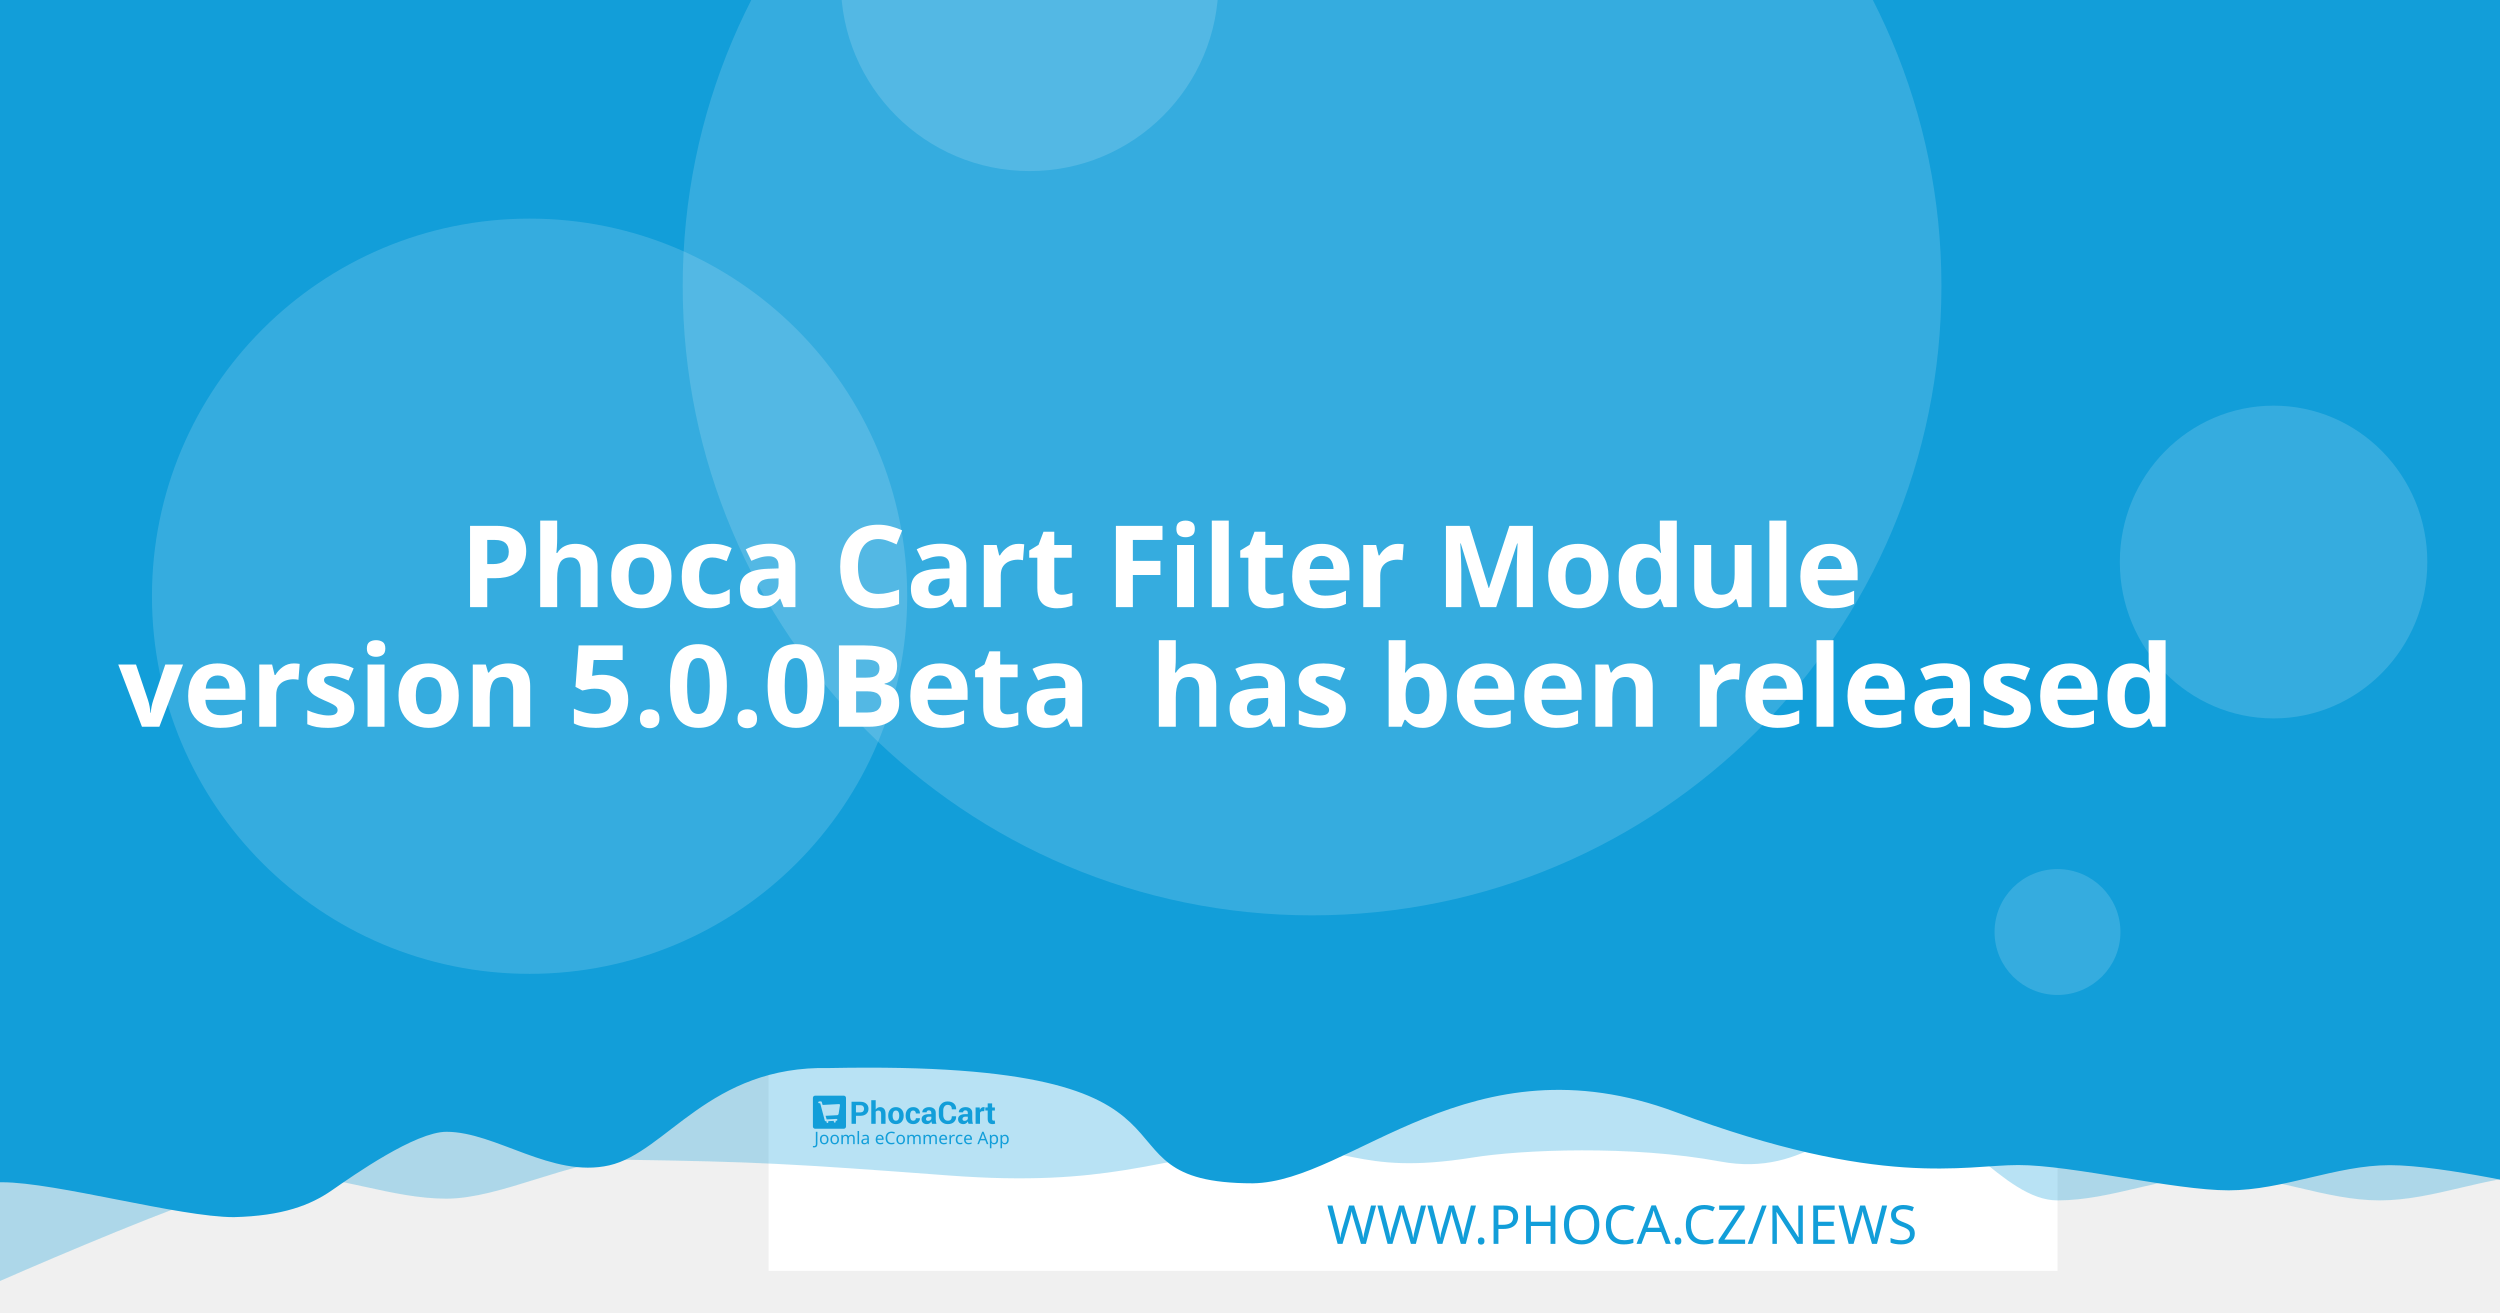
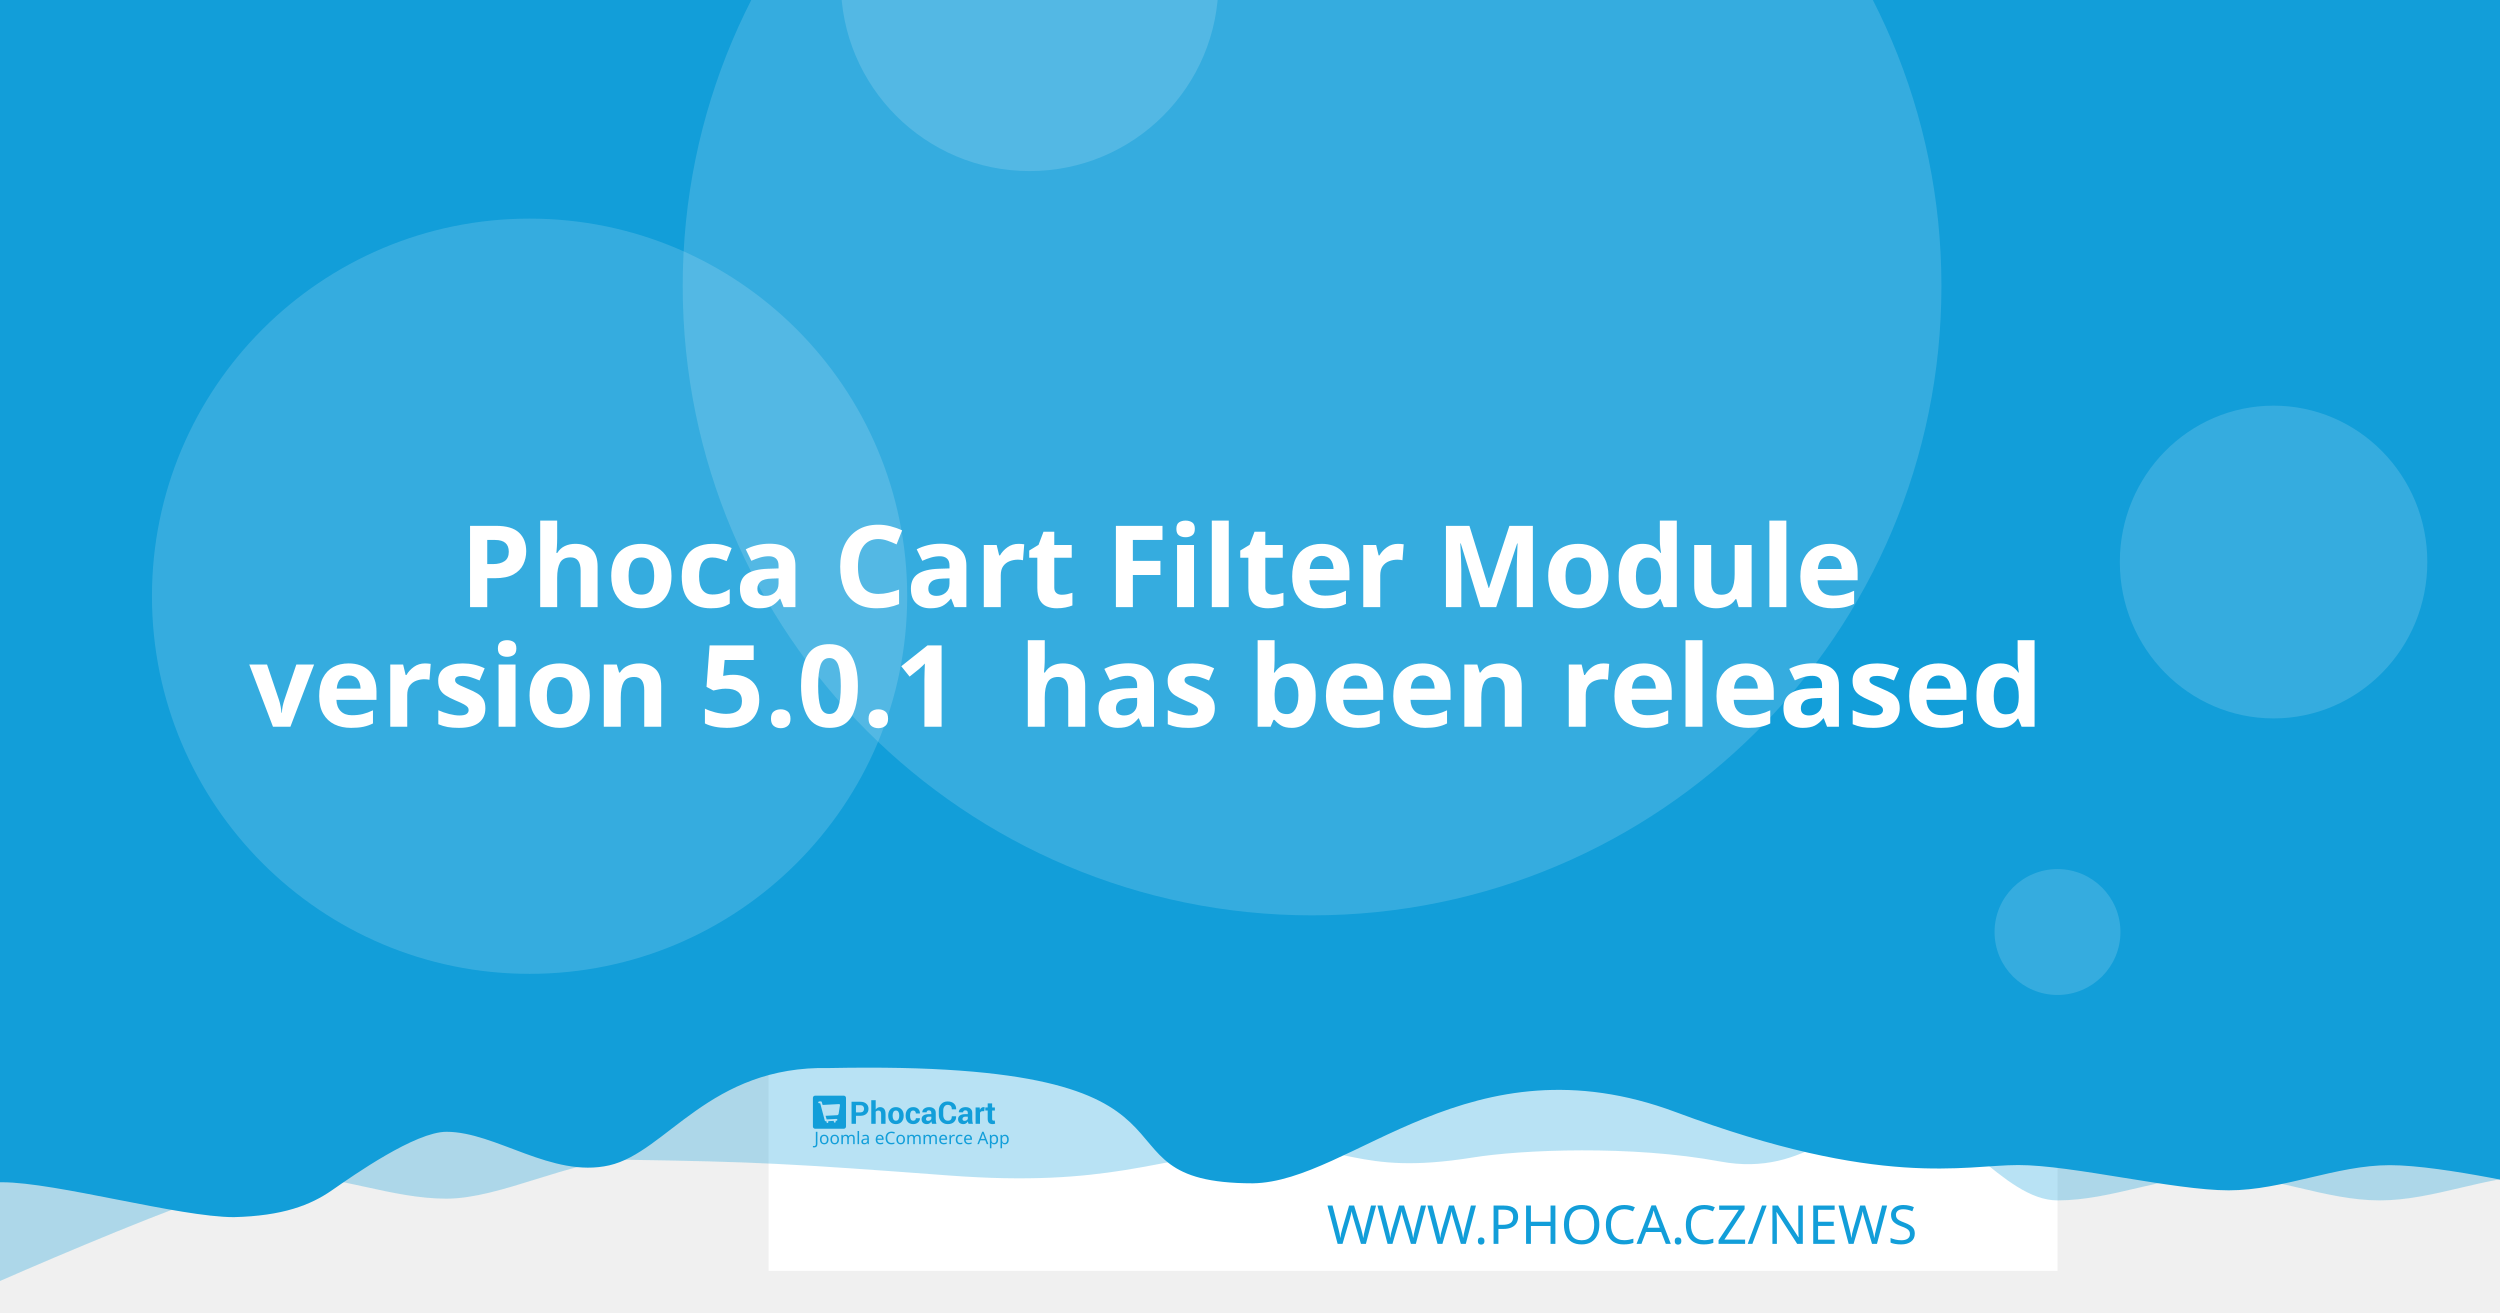
<svg xmlns="http://www.w3.org/2000/svg" width="1200" height="630" viewBox="0 0 1200 630" version="1.1" id="svg5">
  <defs id="defs2" />
  <g id="layer1">
    <path d="m 20.256,108.517 a 7.714,7.714 0 0 0 -7.714,7.714 v 97.981 a 7.714,7.714 0 0 0 7.714,7.714 h 97.976 a 7.714,7.714 0 0 0 7.714,-7.714 v -97.981 a 7.714,7.714 0 0 0 -7.714,-7.714 z m 19.435,19.56 c 0.714,-0.04 1.37,0.151 1.984,0.583 0.613,0.434 1.018,0.978 1.215,1.637 l 2.918,10.039 56.209,-2.948 c 1.002,-0.052 1.838,0.296 2.506,1.04 0.665,0.732 0.929,1.612 0.768,2.626 l -4.71,30.132 c -0.167,0.89 -0.688,1.809 -1.557,2.747 -0.869,0.95 -2.001,1.463 -3.38,1.537 l -39.707,2.079 3.671,12.389 33.562,-1.758 c 0.878,-0.049 1.633,0.215 2.28,0.783 0.632,0.583 0.971,1.312 1.019,2.19 0.046,0.878 -0.215,1.633 -0.783,2.28 -0.583,0.635 -1.312,0.974 -2.19,1.019 l -3.139,0.166 0.166,3.134 c 0.046,0.881 -0.215,1.638 -0.798,2.27 -0.571,0.647 -1.294,0.99 -2.174,1.034 -0.878,0.046 -1.635,-0.215 -2.27,-0.798 -0.647,-0.571 -0.984,-1.297 -1.03,-2.174 l -0.166,-3.134 -18.817,0.979 0.161,3.139 c 0.046,0.881 -0.212,1.638 -0.783,2.27 -0.583,0.647 -1.312,0.988 -2.19,1.034 -0.878,0.049 -1.633,-0.215 -2.28,-0.798 -0.635,-0.571 -0.974,-1.297 -1.019,-2.174 l -0.166,-3.139 -1.943,0.101 c -0.753,0.039 -1.441,-0.135 -2.079,-0.517 -0.623,-0.383 -1.068,-0.764 -1.341,-1.125 l -0.347,-0.613 -15.769,-59.624 -3.39,0.176 c -0.841,0.046 -1.586,-0.219 -2.245,-0.798 -0.659,-0.571 -1.009,-1.292 -1.055,-2.169 -0.046,-0.881 0.225,-1.635 0.824,-2.27 0.595,-0.647 1.308,-0.989 2.149,-1.034 z" style="fill:#ffffff;stroke-width:1.208;paint-order:stroke fill markers" id="path400" />
    <rect style="opacity:1;fill:#ffffff;stroke-width:6.042;stroke-linejoin:round;paint-order:stroke fill markers" id="rect723" width="618.676" height="618.676" x="368.924" y="-8.647" />
    <path id="rect4460" style="opacity:0.3;fill:#129ed9;fill-opacity:1;stroke-width:6.042;stroke-linejoin:round;paint-order:stroke fill markers" d="M 59.586,-3.814 H 1296.938 v 580.009 c 0,0 -51.556,-12.084 -77.334,-12.084 -25.778,0 -51.244,12.084 -77.335,12.084 -26.091,0 -51.556,-12.084 -77.334,-12.084 -25.778,0 -51.244,12.084 -77.335,12.084 -26.091,0 -50.615,-41.931 -76.393,-41.931 -25.778,0 -43.072,31.169 -85.504,23.256 -42.433,-7.913 -95.293,-5.729 -119.04,-1.869 -57.142,9.103 -59.508,-8.125 -105.573,-4.001 -46.065,4.124 -68.78,18.359 -145.373,12.602 -76.593,-5.757 -93.029,-6.595 -155.544,-7.578 -25.778,0 -59.826,18.693 -85.917,18.693 -26.091,0 -51.556,-11.254 -77.334,-11.254 -25.778,0 -172.338,66.428 -172.338,66.428 z" />
    <path id="rect4460-5" style="fill:#129ed9;fill-opacity:1;stroke-width:6.042;stroke-linejoin:round;paint-order:stroke fill markers" d="M -12.915,-8.647 H 1224.437 v 580.009 c 0,0 -51.556,-12.084 -77.334,-12.084 -25.778,0 -51.243,12.084 -77.334,12.084 -26.091,0 -75.228,-12.142 -101.006,-12.142 -25.778,0 -65.794,11.416 -164.408,-25.412 -98.613,-36.828 -155.373,33.433 -202.968,34.185 -85.545,-0.05 -3.558,-59.324 -203.248,-55.331 -57.687,-1.357 -78.127,40.433 -105.693,46.704 -27.566,6.271 -54.486,-16.105 -78.151,-16.105 -14.933,0 -44.462,20.77 -54.88,28.017 -10.418,7.247 -23.732,12.357 -47.124,12.95 -26.091,0 -85.565,-16.747 -111.343,-16.747 -25.778,0 -13.863,3.88 -13.863,3.88 z" />
    <circle style="opacity:0.15;fill:#ffffff;fill-opacity:1;stroke-width:6.042;stroke-linejoin:round;paint-order:stroke fill markers" id="path8376" cx="629.794" cy="137.279" r="302.088" />
    <text xml:space="preserve" style="font-style:normal;font-weight:normal;font-size:25.778px;line-height:1.25;font-family:sans-serif;fill:#129ed9;fill-opacity:1;stroke:none;stroke-width:1.208" x="953.817" y="597.071" id="text2910-3-7">
      <tspan id="tspan2908-6-5" x="953.817" y="597.071" style="font-style:normal;font-variant:normal;font-weight:300;font-stretch:normal;font-size:25.778px;font-family:Montserrat;-inkscape-font-specification:'Montserrat Light';text-align:end;text-anchor:end;fill:#129ed9;fill-opacity:1;stroke-width:1.208">WWW.PHOCA.CZ/NEWS</tspan>
    </text>
    <text xml:space="preserve" style="font-style:normal;font-variant:normal;font-weight:600;font-stretch:normal;font-size:54.666px;line-height:1.05;font-family:Rubik;-inkscape-font-specification:'Rubik Semi-Bold';fill:#ffffff;fill-opacity:1;stroke:none;stroke-width:1.577" x="600" y="234.034" id="text11252">
      <tspan x="600" y="234.034" id="tspan403" style="text-align:center;text-anchor:middle;stroke-width:1.577" />
      <tspan x="600" y="291.433" style="font-size:54.666px;text-align:center;text-anchor:middle;stroke-width:1.577" id="tspan444"> Phoca Cart Filter Module</tspan>
-       <tspan x="600" y="348.833" id="tspan2906" style="font-size:54.666px;text-align:center;text-anchor:middle;stroke-width:1.577">version 5.0.0Beta
+       <tspan x="600" y="348.833" id="tspan2906" style="font-size:54.666px;text-align:center;text-anchor:middle;stroke-width:1.577">version 5.0.1
 has been released</tspan>
      <tspan x="600" y="406.232" id="tspan1994" style="font-size:54.666px;stroke-width:1.577" />
    </text>
    <circle style="opacity:0.15;fill:#ffffff;fill-opacity:1;stroke-width:6.042;stroke-linejoin:round;paint-order:stroke fill markers" id="path8376-9" cx="254.196" cy="286.191" r="181.253" />
    <circle style="opacity:0.15;fill:#ffffff;fill-opacity:1;stroke-width:6.042;stroke-linejoin:round;paint-order:stroke fill markers" id="path8376-6" cx="494.235" cy="-8.506" r="90.626" />
    <ellipse style="opacity:0.15;fill:#ffffff;fill-opacity:1;stroke-width:7.442;stroke-linejoin:round;paint-order:stroke fill markers" id="path8376-6-2" cx="1091.315" cy="269.776" rx="73.793" ry="75.059" />
    <g id="g8950" transform="matrix(0.360172,0,0,0.360172,498.6223,396.4642)" style="fill:#129ed9;fill-opacity:1;stroke-width:3.355">
      <g id="g895" transform="translate(-301.0409,359.4151)" style="fill:#129ed9;fill-opacity:1;stroke-width:3.355">
        <g transform="matrix(1.3333,0,0,-1.3333,-75.59,850.15)" fill="#ffffff" image-rendering="optimizeQuality" id="g280" style="clip-rule:evenodd;fill:#129ed9;fill-opacity:1;stroke-width:8.934;shape-rendering:geometricPrecision">
          <path d="m 99.728,617.49 v -7.994 h -4.423 v 22.031 h 8.784 c 2.532,0 4.527,-0.646 5.979,-1.937 1.452,-1.291 2.181,-2.99 2.181,-5.097 0,-2.107 -0.729,-3.801 -2.181,-5.082 -1.452,-1.281 -3.446,-1.921 -5.979,-1.921 z m 0,3.408 h 4.361 c 1.23,0 2.165,0.336 2.801,1.002 0.635,0.671 0.951,1.523 0.951,2.561 0,1.059 -0.315,1.932 -0.946,2.623 -0.63,0.687 -1.566,1.033 -2.806,1.033 H 99.728 Z" id="path262" style="fill:#129ed9;fill-opacity:1;stroke-width:3.355" />
          <path d="m 119.45,623.79 c 0.517,0.749 1.147,1.327 1.891,1.746 0.749,0.418 1.576,0.63 2.485,0.63 1.705,0 3.043,-0.568 4.02,-1.704 0.971,-1.131 1.457,-2.887 1.457,-5.252 v -9.714 h -4.418 v 9.76 c 0,1.276 -0.227,2.174 -0.677,2.706 -0.445,0.532 -1.116,0.795 -2.005,0.795 -0.605,0 -1.137,-0.108 -1.602,-0.325 -0.465,-0.217 -0.847,-0.522 -1.152,-0.919 v -12.017 h -4.418 v 23.611 h 4.418 z" id="path264" style="fill:#129ed9;fill-opacity:1;stroke-width:3.355" />
          <path d="m 131.96,617.83 c 0,2.438 0.682,4.436 2.046,5.996 1.359,1.554 3.25,2.334 5.663,2.334 2.418,0 4.315,-0.774 5.689,-2.329 1.375,-1.549 2.062,-3.553 2.062,-6.001 v -0.32 c 0,-2.458 -0.687,-4.462 -2.051,-6.011 -1.369,-1.544 -3.261,-2.319 -5.674,-2.319 -2.418,0 -4.315,0.775 -5.684,2.319 -1.364,1.549 -2.051,3.553 -2.051,6.011 z m 4.408,-0.31 c 0,-1.487 0.264,-2.68 0.785,-3.584 0.527,-0.899 1.375,-1.348 2.542,-1.348 1.142,0 1.979,0.454 2.506,1.358 0.532,0.904 0.796,2.097 0.796,3.574 v 0.315 c 0,1.446 -0.269,2.629 -0.801,3.542 -0.537,0.914 -1.38,1.374 -2.527,1.374 -1.142,0 -1.979,-0.46 -2.506,-1.379 -0.532,-0.919 -0.796,-2.102 -0.796,-3.537 z" id="path266" style="fill:#129ed9;fill-opacity:1;stroke-width:3.355" />
          <path d="m 157.01,612.59 c 0.79,0 1.421,0.227 1.891,0.682 0.475,0.454 0.713,1.064 0.713,1.828 h 4.015 l 0.041,-0.093 c 0.041,-1.653 -0.579,-3.037 -1.871,-4.152 -1.287,-1.116 -2.883,-1.673 -4.79,-1.673 -2.439,0 -4.325,0.769 -5.648,2.314 -1.318,1.544 -1.979,3.522 -1.979,5.944 v 0.449 c 0,2.412 0.656,4.395 1.974,5.944 1.317,1.554 3.198,2.329 5.638,2.329 2.02,0 3.648,-0.573 4.883,-1.725 1.235,-1.151 1.835,-2.664 1.793,-4.539 l -0.031,-0.088 h -4.026 c 0,0.842 -0.233,1.544 -0.698,2.107 -0.46,0.558 -1.101,0.837 -1.922,0.837 -1.168,0 -1.995,-0.454 -2.475,-1.358 -0.476,-0.904 -0.718,-2.071 -0.718,-3.496 v -0.454 c 0,-1.456 0.243,-2.628 0.718,-3.522 0.48,-0.888 1.312,-1.332 2.491,-1.332" id="path268" style="fill:#129ed9;fill-opacity:1;stroke-width:3.355" />
          <path d="m 175.8,609.49 c -0.165,0.372 -0.305,0.764 -0.419,1.183 -0.119,0.413 -0.202,0.837 -0.248,1.27 -0.455,-0.8 -1.054,-1.456 -1.798,-1.978 -0.739,-0.521 -1.628,-0.785 -2.656,-0.785 -1.715,0 -3.038,0.439 -3.963,1.322 -0.93,0.883 -1.395,2.086 -1.395,3.604 0,1.606 0.62,2.845 1.855,3.729 1.235,0.883 3.038,1.322 5.41,1.322 h 2.47 v 1.301 c 0,0.785 -0.207,1.394 -0.62,1.828 -0.413,0.434 -1.023,0.651 -1.834,0.651 -0.713,0 -1.266,-0.175 -1.653,-0.522 -0.393,-0.346 -0.584,-0.826 -0.584,-1.446 l -4.268,0.016 -0.016,0.093 c -0.072,1.379 0.527,2.572 1.798,3.579 1.271,1.002 2.946,1.503 5.013,1.503 1.958,0 3.545,-0.496 4.769,-1.492 1.22,-0.992 1.829,-2.406 1.829,-4.24 v -6.76 c 0,-0.769 0.062,-1.492 0.176,-2.164 0.119,-0.676 0.299,-1.348 0.553,-2.014 z m -4.046,2.943 c 0.78,0 1.468,0.191 2.077,0.574 0.605,0.382 1.013,0.826 1.225,1.332 v 2.308 h -2.47 c -0.935,0 -1.648,-0.232 -2.134,-0.702 -0.481,-0.47 -0.724,-1.033 -0.724,-1.699 0,-0.542 0.181,-0.981 0.542,-1.312 0.367,-0.336 0.858,-0.501 1.483,-0.501" id="path270" style="fill:#129ed9;fill-opacity:1;stroke-width:3.355" />
          <path d="m 199.84,617.01 0.031,-0.088 c 0.041,-2.37 -0.682,-4.25 -2.17,-5.645 -1.488,-1.394 -3.555,-2.091 -6.201,-2.091 -2.656,0 -4.811,0.852 -6.464,2.556 -1.653,1.704 -2.486,3.894 -2.486,6.579 v 4.369 c 0,2.67 0.812,4.86 2.424,6.574 1.617,1.715 3.715,2.572 6.299,2.572 2.723,0 4.852,-0.697 6.386,-2.097 1.535,-1.399 2.284,-3.305 2.243,-5.717 l -0.031,-0.088 h -4.299 c 0,1.451 -0.346,2.561 -1.044,3.336 -0.698,0.769 -1.783,1.157 -3.255,1.157 -1.323,0 -2.372,-0.537 -3.147,-1.606 -0.78,-1.074 -1.168,-2.438 -1.168,-4.1 v -4.39 c 0,-1.683 0.408,-3.057 1.225,-4.131 0.822,-1.069 1.922,-1.606 3.317,-1.606 1.38,0 2.403,0.372 3.064,1.11 0.661,0.744 0.992,1.844 0.992,3.305 z" id="path272" style="fill:#129ed9;fill-opacity:1;stroke-width:3.355" />
          <path d="m 212.27,609.49 c -0.165,0.372 -0.305,0.764 -0.419,1.183 -0.119,0.413 -0.202,0.837 -0.248,1.27 -0.455,-0.8 -1.054,-1.456 -1.798,-1.978 -0.739,-0.521 -1.628,-0.785 -2.656,-0.785 -1.716,0 -3.038,0.439 -3.963,1.322 -0.93,0.883 -1.395,2.086 -1.395,3.604 0,1.606 0.62,2.845 1.855,3.729 1.235,0.883 3.039,1.322 5.41,1.322 h 2.47 v 1.301 c 0,0.785 -0.207,1.394 -0.62,1.828 -0.413,0.434 -1.023,0.651 -1.834,0.651 -0.713,0 -1.266,-0.175 -1.654,-0.522 -0.393,-0.346 -0.584,-0.826 -0.584,-1.446 l -4.268,0.016 -0.016,0.093 c -0.072,1.379 0.527,2.572 1.798,3.579 1.271,1.002 2.945,1.503 5.013,1.503 1.958,0 3.545,-0.496 4.769,-1.492 1.22,-0.992 1.829,-2.406 1.829,-4.24 v -6.76 c 0,-0.769 0.062,-1.492 0.176,-2.164 0.119,-0.676 0.3,-1.348 0.553,-2.014 z m -4.046,2.943 c 0.78,0 1.468,0.191 2.077,0.574 0.605,0.382 1.013,0.826 1.224,1.332 v 2.308 h -2.47 c -0.935,0 -1.649,-0.232 -2.134,-0.702 -0.481,-0.47 -0.723,-1.033 -0.723,-1.699 0,-0.542 0.181,-0.981 0.542,-1.312 0.367,-0.336 0.858,-0.501 1.483,-0.501" id="path274" style="fill:#129ed9;fill-opacity:1;stroke-width:3.355" />
          <path d="m 227.92,622.06 -1.617,0.046 c -0.656,0 -1.199,-0.134 -1.623,-0.408 -0.423,-0.274 -0.744,-0.656 -0.966,-1.152 v -11.052 h -4.408 v 16.36 h 4.103 l 0.196,-2.422 c 0.382,0.857 0.883,1.528 1.494,2.009 0.61,0.48 1.312,0.723 2.108,0.723 0.223,0 0.429,-0.015 0.615,-0.052 0.186,-0.036 0.377,-0.077 0.568,-0.129 z" id="path276" style="fill:#129ed9;fill-opacity:1;stroke-width:3.355" />
          <path d="m 235.83,629.86 v -4.007 h 2.754 v -3.099 H 235.83 v -8.33 c 0,-0.635 0.129,-1.09 0.393,-1.363 0.263,-0.274 0.615,-0.408 1.059,-0.408 0.232,0 0.434,0.01 0.599,0.036 0.166,0.026 0.362,0.072 0.579,0.129 l 0.383,-3.181 c -0.445,-0.155 -0.878,-0.268 -1.302,-0.341 -0.424,-0.078 -0.884,-0.114 -1.38,-0.114 -1.524,0 -2.697,0.418 -3.519,1.255 -0.822,0.837 -1.235,2.159 -1.235,3.977 v 8.34 h -2.392 v 3.099 h 2.392 v 4.007 z" id="path278" style="fill:#129ed9;fill-opacity:1;stroke-width:3.355" />
        </g>
        <g fill="#ffffff" fill-rule="evenodd" image-rendering="optimizeQuality" stroke-width="1.934" aria-label="Joomla eCommerce App" id="g318" style="clip-rule:evenodd;fill:#129ed9;fill-opacity:1;shape-rendering:geometricPrecision">
          <path d="M 1.704,69 Q 1.151,69 0.736,68.908 0.321,68.839 -0.002,68.7 v -1.752 q 0.369,0.092 0.784,0.161 0.415,0.069 0.876,0.069 0.576,0 1.083,-0.231 0.53,-0.231 0.853,-0.807 0.323,-0.576 0.323,-1.614 v -16.368 h 2.075 v 16.206 q 0,2.374 -1.176,3.504 -1.176,1.13 -3.112,1.13 z" id="path282" style="fill:#129ed9;fill-opacity:1;stroke-width:1.934" />
          <path d="m 20.792,58.419 q 0,3.066 -1.568,4.749 -1.545,1.683 -4.196,1.683 -1.637,0 -2.928,-0.738 -1.268,-0.761 -2.006,-2.19 -0.738,-1.452 -0.738,-3.504 0,-3.066 1.545,-4.726 1.545,-1.66 4.196,-1.66 1.683,0 2.951,0.761 1.291,0.738 2.006,2.167 0.738,1.406 0.738,3.458 z m -9.336,0 q 0,2.19 0.853,3.481 0.876,1.268 2.766,1.268 1.867,0 2.743,-1.268 0.876,-1.291 0.876,-3.481 0,-2.19 -0.876,-3.435 -0.876,-1.245 -2.766,-1.245 -1.89,0 -2.743,1.245 -0.853,1.245 -0.853,3.435 z" id="path284" style="fill:#129ed9;fill-opacity:1;stroke-width:1.934" />
          <path d="m 34.739,58.419 q 0,3.066 -1.568,4.749 -1.545,1.683 -4.196,1.683 -1.637,0 -2.928,-0.738 -1.268,-0.761 -2.006,-2.19 -0.738,-1.452 -0.738,-3.504 0,-3.066 1.545,-4.726 1.545,-1.66 4.196,-1.66 1.683,0 2.951,0.761 1.291,0.738 2.006,2.167 0.738,1.406 0.738,3.458 z m -9.336,0 q 0,2.19 0.853,3.481 0.876,1.268 2.766,1.268 1.867,0 2.743,-1.268 0.876,-1.291 0.876,-3.481 0,-2.19 -0.876,-3.435 -0.876,-1.245 -2.766,-1.245 -1.89,0 -2.743,1.245 -0.853,1.245 -0.853,3.435 z" id="path286" style="fill:#129ed9;fill-opacity:1;stroke-width:1.934" />
          <path d="m 51.499,52.033 q 2.098,0 3.135,1.083 1.037,1.06 1.037,3.458 V 64.62 H 53.666 v -7.953 q 0,-2.928 -2.513,-2.928 -1.798,0 -2.582,1.037 -0.761,1.037 -0.761,3.02 V 64.62 h -2.006 v -7.953 q 0,-2.928 -2.536,-2.928 -1.867,0 -2.582,1.153 -0.715,1.153 -0.715,3.32 v 6.409 h -2.029 v -12.356 h 1.637 l 0.3,1.683 h 0.115 q 0.576,-0.968 1.545,-1.429 0.991,-0.484 2.098,-0.484 2.905,0 3.781,2.075 h 0.115 q 0.622,-1.06 1.683,-1.568 1.083,-0.507 2.282,-0.507 z" id="path288" style="fill:#129ed9;fill-opacity:1;stroke-width:1.934" />
          <path d="M 61.527,64.62 H 59.498 V 47.1 h 2.029 z" id="path290" style="fill:#129ed9;fill-opacity:1;stroke-width:1.934" />
          <path d="m 70.126,52.056 q 2.259,0 3.343,0.991 1.083,0.991 1.083,3.158 v 8.414 h -1.475 l -0.392,-1.752 h -0.092 q -0.807,1.014 -1.706,1.498 -0.876,0.484 -2.444,0.484 -1.683,0 -2.789,-0.876 -1.107,-0.899 -1.107,-2.789 0,-1.844 1.452,-2.836 1.452,-1.014 4.472,-1.107 l 2.098,-0.069 v -0.738 q 0,-1.545 -0.669,-2.144 -0.669,-0.599 -1.89,-0.599 -0.968,0 -1.844,0.3 -0.876,0.277 -1.637,0.645 l -0.622,-1.522 q 0.807,-0.438 1.913,-0.738 1.107,-0.323 2.305,-0.323 z m 0.599,6.593 q -2.305,0.092 -3.204,0.738 -0.876,0.645 -0.876,1.821 0,1.037 0.622,1.522 0.645,0.484 1.637,0.484 1.568,0 2.605,-0.853 1.037,-0.876 1.037,-2.674 v -1.107 z" id="path292" style="fill:#129ed9;fill-opacity:1;stroke-width:1.934" />
          <path d="m 89.144,52.033 q 1.591,0 2.72,0.692 1.153,0.692 1.752,1.96 0.622,1.245 0.622,2.928 v 1.222 h -8.46 q 0.046,2.098 1.06,3.204 1.037,1.083 2.882,1.083 1.176,0 2.075,-0.207 0.922,-0.231 1.89,-0.645 v 1.775 q -0.945,0.415 -1.867,0.599 -0.922,0.207 -2.19,0.207 -1.752,0 -3.112,-0.715 -1.337,-0.715 -2.098,-2.121 -0.738,-1.429 -0.738,-3.481 0,-2.029 0.669,-3.481 0.692,-1.452 1.913,-2.236 1.245,-0.784 2.882,-0.784 z m -0.023,1.66 q -1.452,0 -2.305,0.945 -0.83,0.922 -0.991,2.582 h 6.293 q -0.023,-1.568 -0.738,-2.536 -0.715,-0.991 -2.259,-0.991 z" id="path294" style="fill:#129ed9;fill-opacity:1;stroke-width:1.934" />
          <path d="m 104.71,49.751 q -2.651,0 -4.173,1.775 -1.522,1.775 -1.522,4.864 0,3.066 1.406,4.864 1.429,1.775 4.265,1.775 1.083,0 2.052,-0.184 0.968,-0.184 1.89,-0.461 v 1.798 q -0.922,0.346 -1.913,0.507 -0.968,0.161 -2.328,0.161 -2.513,0 -4.196,-1.037 -1.683,-1.037 -2.536,-2.951 -0.83,-1.913 -0.83,-4.495 0,-2.49 0.899,-4.38 0.922,-1.913 2.697,-2.974 1.775,-1.083 4.311,-1.083 2.605,0 4.541,0.968 l -0.83,1.752 q -0.761,-0.346 -1.706,-0.622 -0.922,-0.277 -2.029,-0.277 z" id="path296" style="fill:#129ed9;fill-opacity:1;stroke-width:1.934" />
          <path d="m 122.69,58.419 q 0,3.066 -1.568,4.749 -1.545,1.683 -4.196,1.683 -1.637,0 -2.928,-0.738 -1.268,-0.761 -2.006,-2.19 -0.738,-1.452 -0.738,-3.504 0,-3.066 1.545,-4.726 1.545,-1.66 4.196,-1.66 1.683,0 2.951,0.761 1.291,0.738 2.006,2.167 0.738,1.406 0.738,3.458 z m -9.336,0 q 0,2.19 0.853,3.481 0.876,1.268 2.766,1.268 1.867,0 2.743,-1.268 0.876,-1.291 0.876,-3.481 0,-2.19 -0.876,-3.435 -0.876,-1.245 -2.766,-1.245 -1.89,0 -2.743,1.245 -0.853,1.245 -0.853,3.435 z" id="path298" style="fill:#129ed9;fill-opacity:1;stroke-width:1.934" />
          <path d="m 139.45,52.033 q 2.098,0 3.135,1.083 1.037,1.06 1.037,3.458 V 64.62 h -2.006 v -7.953 q 0,-2.928 -2.513,-2.928 -1.798,0 -2.582,1.037 -0.761,1.037 -0.761,3.02 V 64.62 h -2.006 v -7.953 q 0,-2.928 -2.536,-2.928 -1.867,0 -2.582,1.153 -0.715,1.153 -0.715,3.32 v 6.409 h -2.029 v -12.356 h 1.637 l 0.3,1.683 h 0.115 q 0.576,-0.968 1.545,-1.429 0.991,-0.484 2.098,-0.484 2.905,0 3.781,2.075 h 0.115 q 0.622,-1.06 1.683,-1.568 1.083,-0.507 2.282,-0.507 z" id="path300" style="fill:#129ed9;fill-opacity:1;stroke-width:1.934" />
          <path d="m 161,52.033 q 2.098,0 3.135,1.083 1.037,1.06 1.037,3.458 V 64.62 h -2.006 v -7.953 q 0,-2.928 -2.513,-2.928 -1.798,0 -2.582,1.037 -0.761,1.037 -0.761,3.02 V 64.62 h -2.006 v -7.953 q 0,-2.928 -2.536,-2.928 -1.867,0 -2.582,1.153 -0.715,1.153 -0.715,3.32 v 6.409 h -2.029 v -12.356 h 1.637 l 0.3,1.683 h 0.115 q 0.576,-0.968 1.545,-1.429 0.991,-0.484 2.098,-0.484 2.905,0 3.781,2.075 h 0.115 q 0.622,-1.06 1.683,-1.568 1.083,-0.507 2.282,-0.507 z" id="path302" style="fill:#129ed9;fill-opacity:1;stroke-width:1.934" />
          <path d="m 173.77,52.033 q 1.591,0 2.72,0.692 1.153,0.692 1.752,1.96 0.622,1.245 0.622,2.928 v 1.222 h -8.46 q 0.046,2.098 1.06,3.204 1.037,1.083 2.882,1.083 1.176,0 2.075,-0.207 0.922,-0.231 1.89,-0.645 v 1.775 q -0.945,0.415 -1.867,0.599 -0.922,0.207 -2.19,0.207 -1.752,0 -3.112,-0.715 -1.337,-0.715 -2.098,-2.121 -0.738,-1.429 -0.738,-3.481 0,-2.029 0.669,-3.481 0.692,-1.452 1.913,-2.236 1.245,-0.784 2.882,-0.784 z m -0.023,1.66 q -1.452,0 -2.305,0.945 -0.83,0.922 -0.991,2.582 h 6.293 q -0.023,-1.568 -0.738,-2.536 -0.715,-0.991 -2.259,-0.991 z" id="path304" style="fill:#129ed9;fill-opacity:1;stroke-width:1.934" />
          <path d="m 187.76,52.033 q 0.346,0 0.738,0.046 0.415,0.023 0.715,0.092 l -0.254,1.867 q -0.3,-0.069 -0.669,-0.115 -0.346,-0.046 -0.669,-0.046 -0.945,0 -1.775,0.53 -0.83,0.507 -1.337,1.452 -0.484,0.922 -0.484,2.167 v 6.593 h -2.029 v -12.356 h 1.66 l 0.231,2.259 h 0.092 q 0.599,-1.014 1.545,-1.752 0.945,-0.738 2.236,-0.738 z" id="path306" style="fill:#129ed9;fill-opacity:1;stroke-width:1.934" />
          <path d="m 196.02,64.851 q -1.637,0 -2.928,-0.669 -1.268,-0.669 -2.006,-2.075 -0.715,-1.406 -0.715,-3.596 0,-2.282 0.761,-3.712 0.761,-1.429 2.052,-2.098 1.314,-0.669 2.974,-0.669 0.945,0 1.821,0.207 0.876,0.184 1.429,0.461 l -0.622,1.683 q -0.553,-0.207 -1.291,-0.392 -0.738,-0.184 -1.383,-0.184 -3.642,0 -3.642,4.68 0,2.236 0.876,3.435 0.899,1.176 2.651,1.176 1.014,0 1.775,-0.207 0.784,-0.207 1.429,-0.507 v 1.798 q -0.622,0.323 -1.383,0.484 -0.738,0.184 -1.798,0.184 z" id="path308" style="fill:#129ed9;fill-opacity:1;stroke-width:1.934" />
          <path d="m 206.9,52.033 q 1.591,0 2.72,0.692 1.153,0.692 1.752,1.96 0.622,1.245 0.622,2.928 v 1.222 h -8.46 q 0.046,2.098 1.06,3.204 1.037,1.083 2.882,1.083 1.176,0 2.075,-0.207 0.922,-0.231 1.89,-0.645 v 1.775 q -0.945,0.415 -1.867,0.599 -0.922,0.207 -2.19,0.207 -1.752,0 -3.112,-0.715 -1.337,-0.715 -2.098,-2.121 -0.738,-1.429 -0.738,-3.481 0,-2.029 0.669,-3.481 0.692,-1.452 1.913,-2.236 1.245,-0.784 2.882,-0.784 z m -0.023,1.66 q -1.452,0 -2.305,0.945 -0.83,0.922 -0.991,2.582 h 6.293 q -0.023,-1.568 -0.738,-2.536 -0.715,-0.991 -2.259,-0.991 z" id="path310" style="fill:#129ed9;fill-opacity:1;stroke-width:1.934" />
          <path d="m 231.73,64.62 -1.983,-5.095 h -6.524 l -1.96,5.095 h -2.098 l 6.432,-16.529 h 1.867 l 6.409,16.529 z m -4.449,-11.918 q -0.069,-0.184 -0.231,-0.669 -0.161,-0.484 -0.323,-0.991 -0.138,-0.53 -0.231,-0.807 -0.161,0.715 -0.369,1.406 -0.207,0.669 -0.346,1.06 l -1.867,4.979 h 5.21 z" id="path312" style="fill:#129ed9;fill-opacity:1;stroke-width:1.934" />
          <path d="m 241.73,52.033 q 2.282,0 3.665,1.591 1.406,1.591 1.406,4.795 0,3.158 -1.406,4.795 -1.383,1.637 -3.688,1.637 -1.429,0 -2.374,-0.53 -0.922,-0.553 -1.452,-1.268 h -0.138 q 0.046,0.392 0.092,0.991 0.046,0.599 0.046,1.037 v 5.072 h -2.029 v -17.889 h 1.66 l 0.277,1.683 h 0.092 q 0.553,-0.807 1.452,-1.36 0.899,-0.553 2.397,-0.553 z m -0.369,1.706 q -1.89,0 -2.674,1.06 -0.761,1.06 -0.807,3.227 v 0.392 q 0,2.282 0.738,3.527 0.761,1.222 2.789,1.222 1.13,0 1.844,-0.622 0.738,-0.622 1.083,-1.683 0.369,-1.083 0.369,-2.467 0,-2.121 -0.83,-3.389 -0.807,-1.268 -2.513,-1.268 z" id="path314" style="fill:#129ed9;fill-opacity:1;stroke-width:1.934" />
          <path d="m 255.91,52.033 q 2.282,0 3.665,1.591 1.406,1.591 1.406,4.795 0,3.158 -1.406,4.795 -1.383,1.637 -3.688,1.637 -1.429,0 -2.374,-0.53 -0.922,-0.553 -1.452,-1.268 h -0.138 q 0.046,0.392 0.092,0.991 0.046,0.599 0.046,1.037 v 5.072 h -2.029 v -17.889 h 1.66 l 0.277,1.683 h 0.092 q 0.553,-0.807 1.452,-1.36 0.899,-0.553 2.397,-0.553 z m -0.369,1.706 q -1.89,0 -2.674,1.06 -0.761,1.06 -0.807,3.227 v 0.392 q 0,2.282 0.738,3.527 0.761,1.222 2.789,1.222 1.13,0 1.844,-0.622 0.738,-0.622 1.083,-1.683 0.369,-1.083 0.369,-2.467 0,-2.121 -0.83,-3.389 -0.807,-1.268 -2.513,-1.268 z" id="path316" style="fill:#129ed9;fill-opacity:1;stroke-width:1.934" />
        </g>
        <path d="M 3,0 A 3,3 0 0 0 0,3 v 38.107 a 3,3 0 0 0 3,3 h 38.105 a 3,3 0 0 0 3,-3 V 3 a 3,3 0 0 0 -3,-3 z m 7.559,7.607 c 0.278,-0.015 0.533,0.059 0.771,0.227 0.239,0.169 0.396,0.38 0.473,0.637 l 1.135,3.904 21.861,-1.147 c 0.39,-0.02 0.715,0.115 0.975,0.404 0.259,0.285 0.361,0.627 0.299,1.022 l -1.832,11.719 c -0.065,0.346 -0.268,0.703 -0.605,1.068 -0.338,0.37 -0.778,0.569 -1.315,0.598 l -15.443,0.809 1.428,4.818 13.053,-0.684 c 0.341,-0.019 0.635,0.084 0.887,0.305 0.246,0.227 0.378,0.51 0.396,0.852 0.018,0.341 -0.084,0.635 -0.305,0.887 -0.227,0.247 -0.51,0.379 -0.852,0.396 l -1.221,0.064 0.064,1.219 c 0.018,0.343 -0.084,0.637 -0.311,0.883 -0.222,0.252 -0.503,0.385 -0.846,0.402 -0.341,0.018 -0.636,-0.084 -0.883,-0.311 -0.252,-0.222 -0.383,-0.504 -0.4,-0.846 l -0.064,-1.219 -7.318,0.381 0.062,1.221 c 0.018,0.343 -0.083,0.637 -0.305,0.883 -0.227,0.252 -0.51,0.384 -0.852,0.402 -0.341,0.019 -0.635,-0.084 -0.887,-0.311 -0.247,-0.222 -0.379,-0.504 -0.396,-0.846 l -0.064,-1.221 -0.756,0.039 c -0.293,0.015 -0.561,-0.052 -0.809,-0.201 -0.242,-0.149 -0.415,-0.297 -0.521,-0.438 l -0.135,-0.238 -6.133,-23.189 -1.318,0.068 C 8.066,10.184 7.776,10.082 7.52,9.856 7.263,9.634 7.127,9.354 7.11,9.012 7.092,8.67 7.197,8.377 7.43,8.13 7.661,7.878 7.939,7.745 8.266,7.727 Z" fill="#ffffff" style="fill:#129ed9;fill-opacity:1;stroke-width:8.934;paint-order:stroke fill markers" id="path334" />
      </g>
    </g>
    <circle style="opacity:0.15;fill:#ffffff;fill-opacity:1;stroke-width:6.042;stroke-linejoin:round;paint-order:stroke fill markers" id="path8376-6-2-1" cx="987.6" cy="447.37" r="30.209" />
  </g>
</svg>
